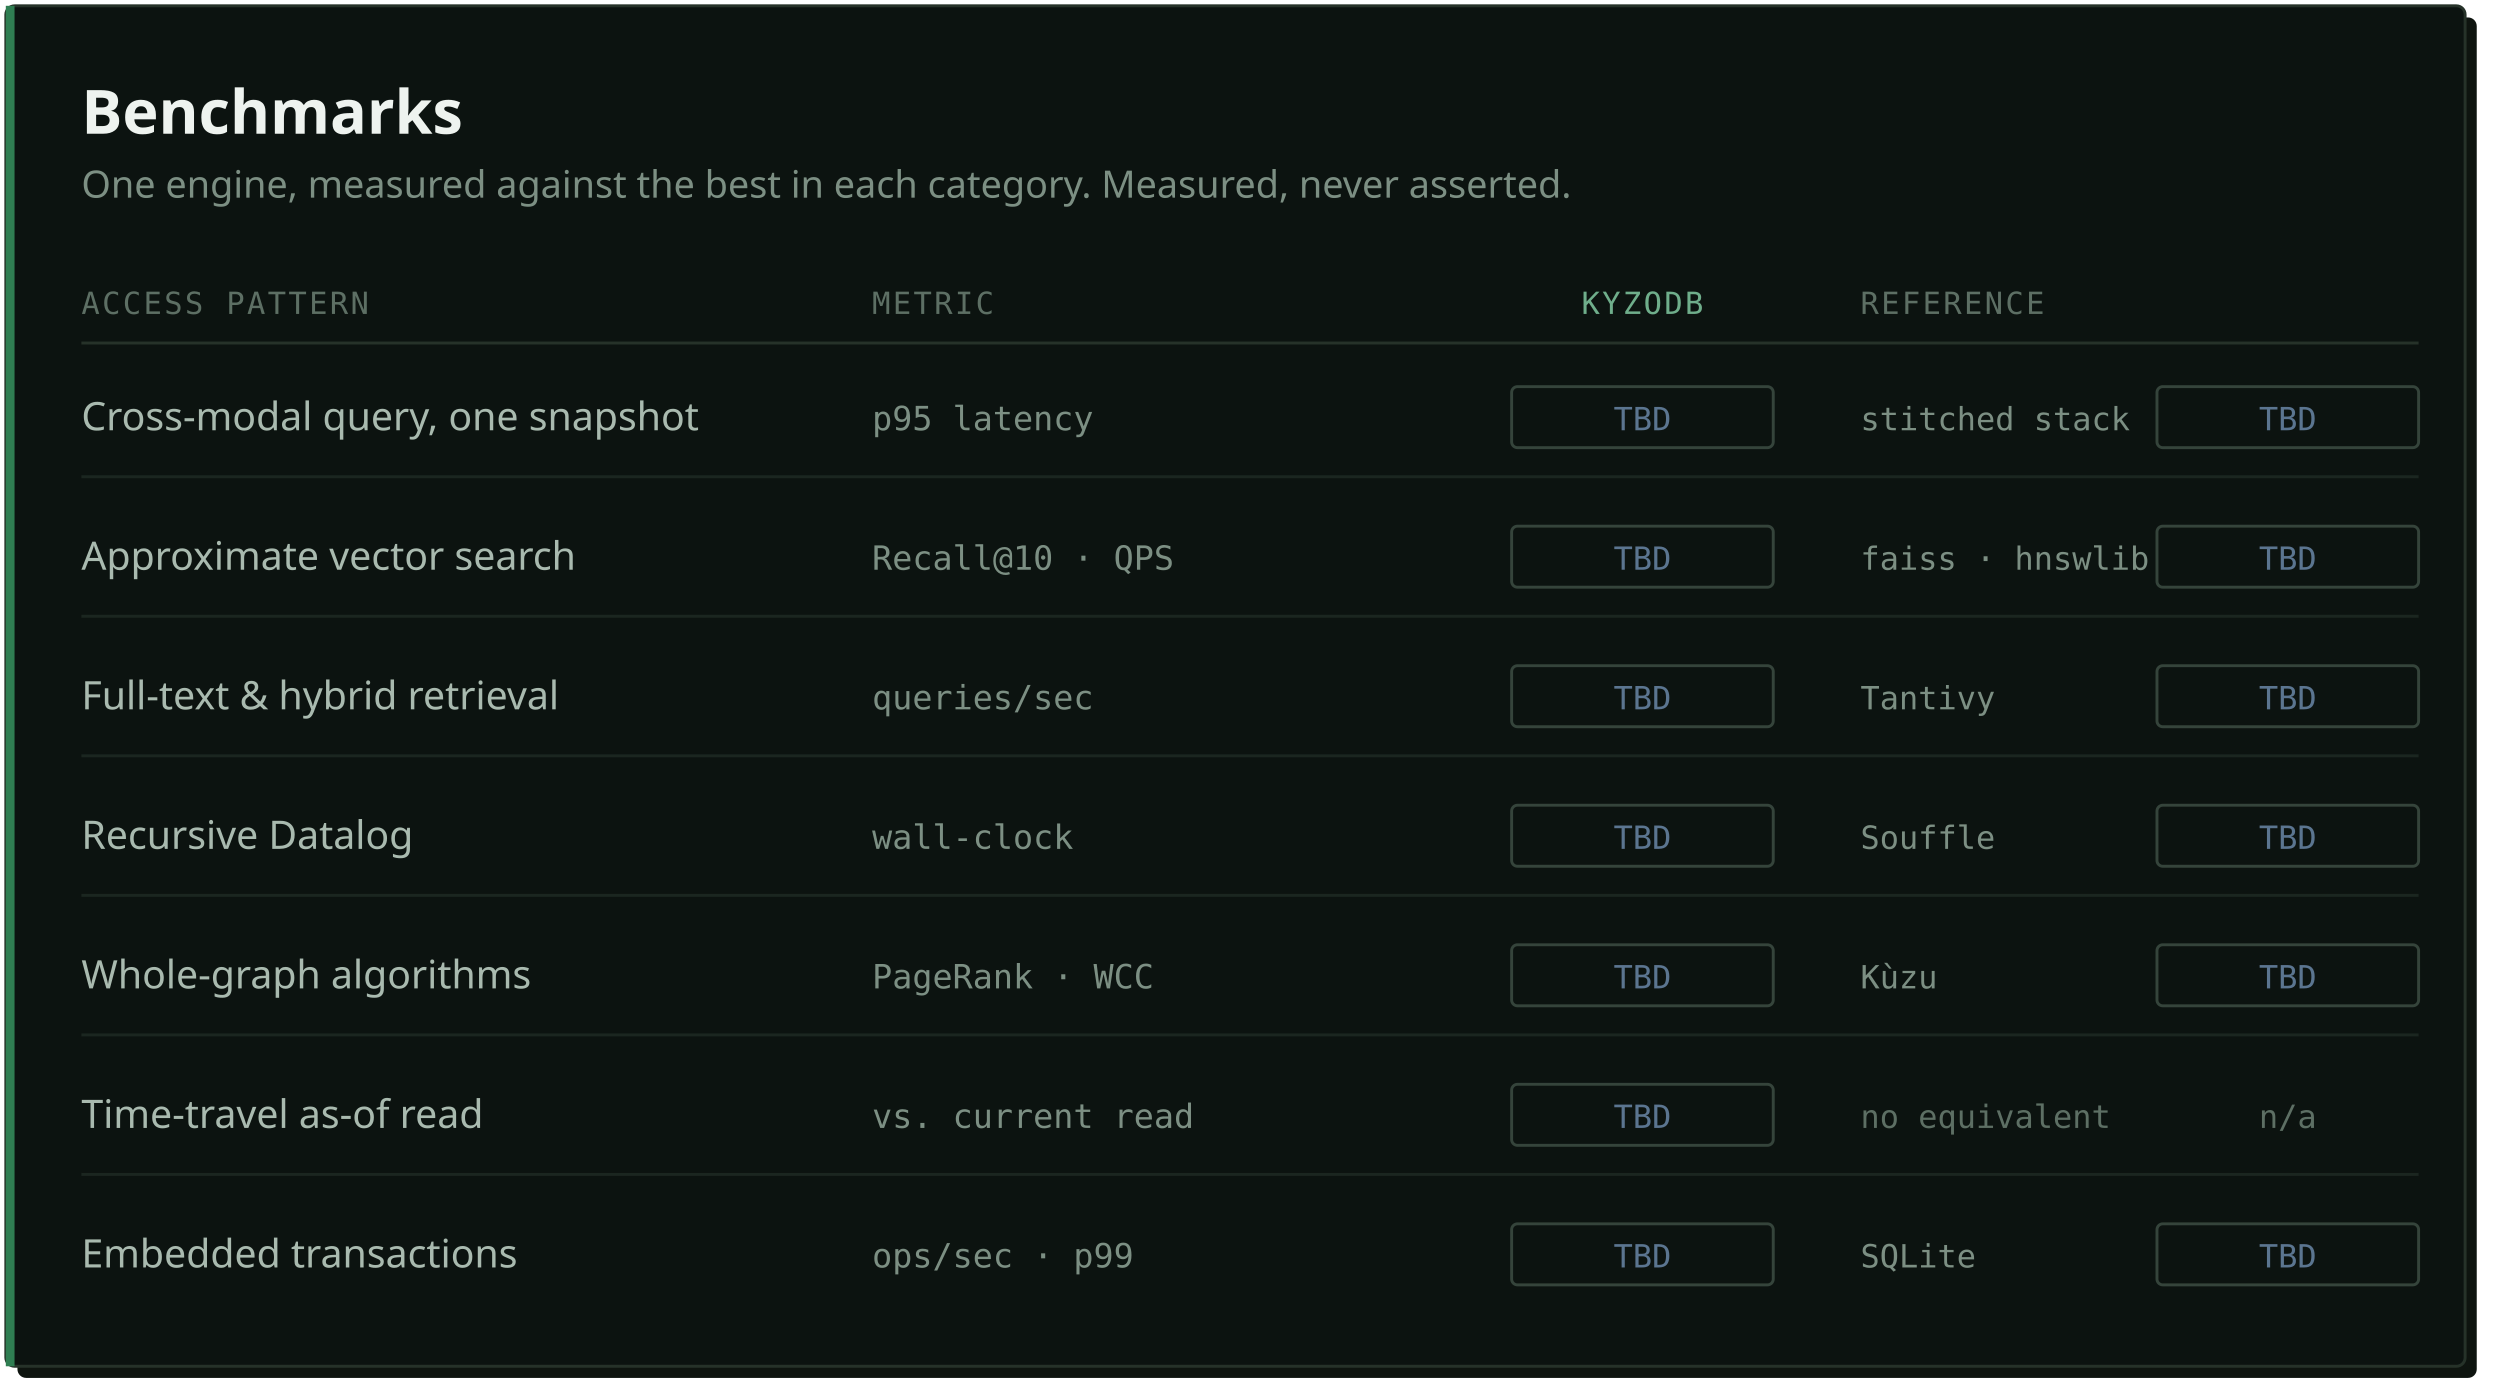
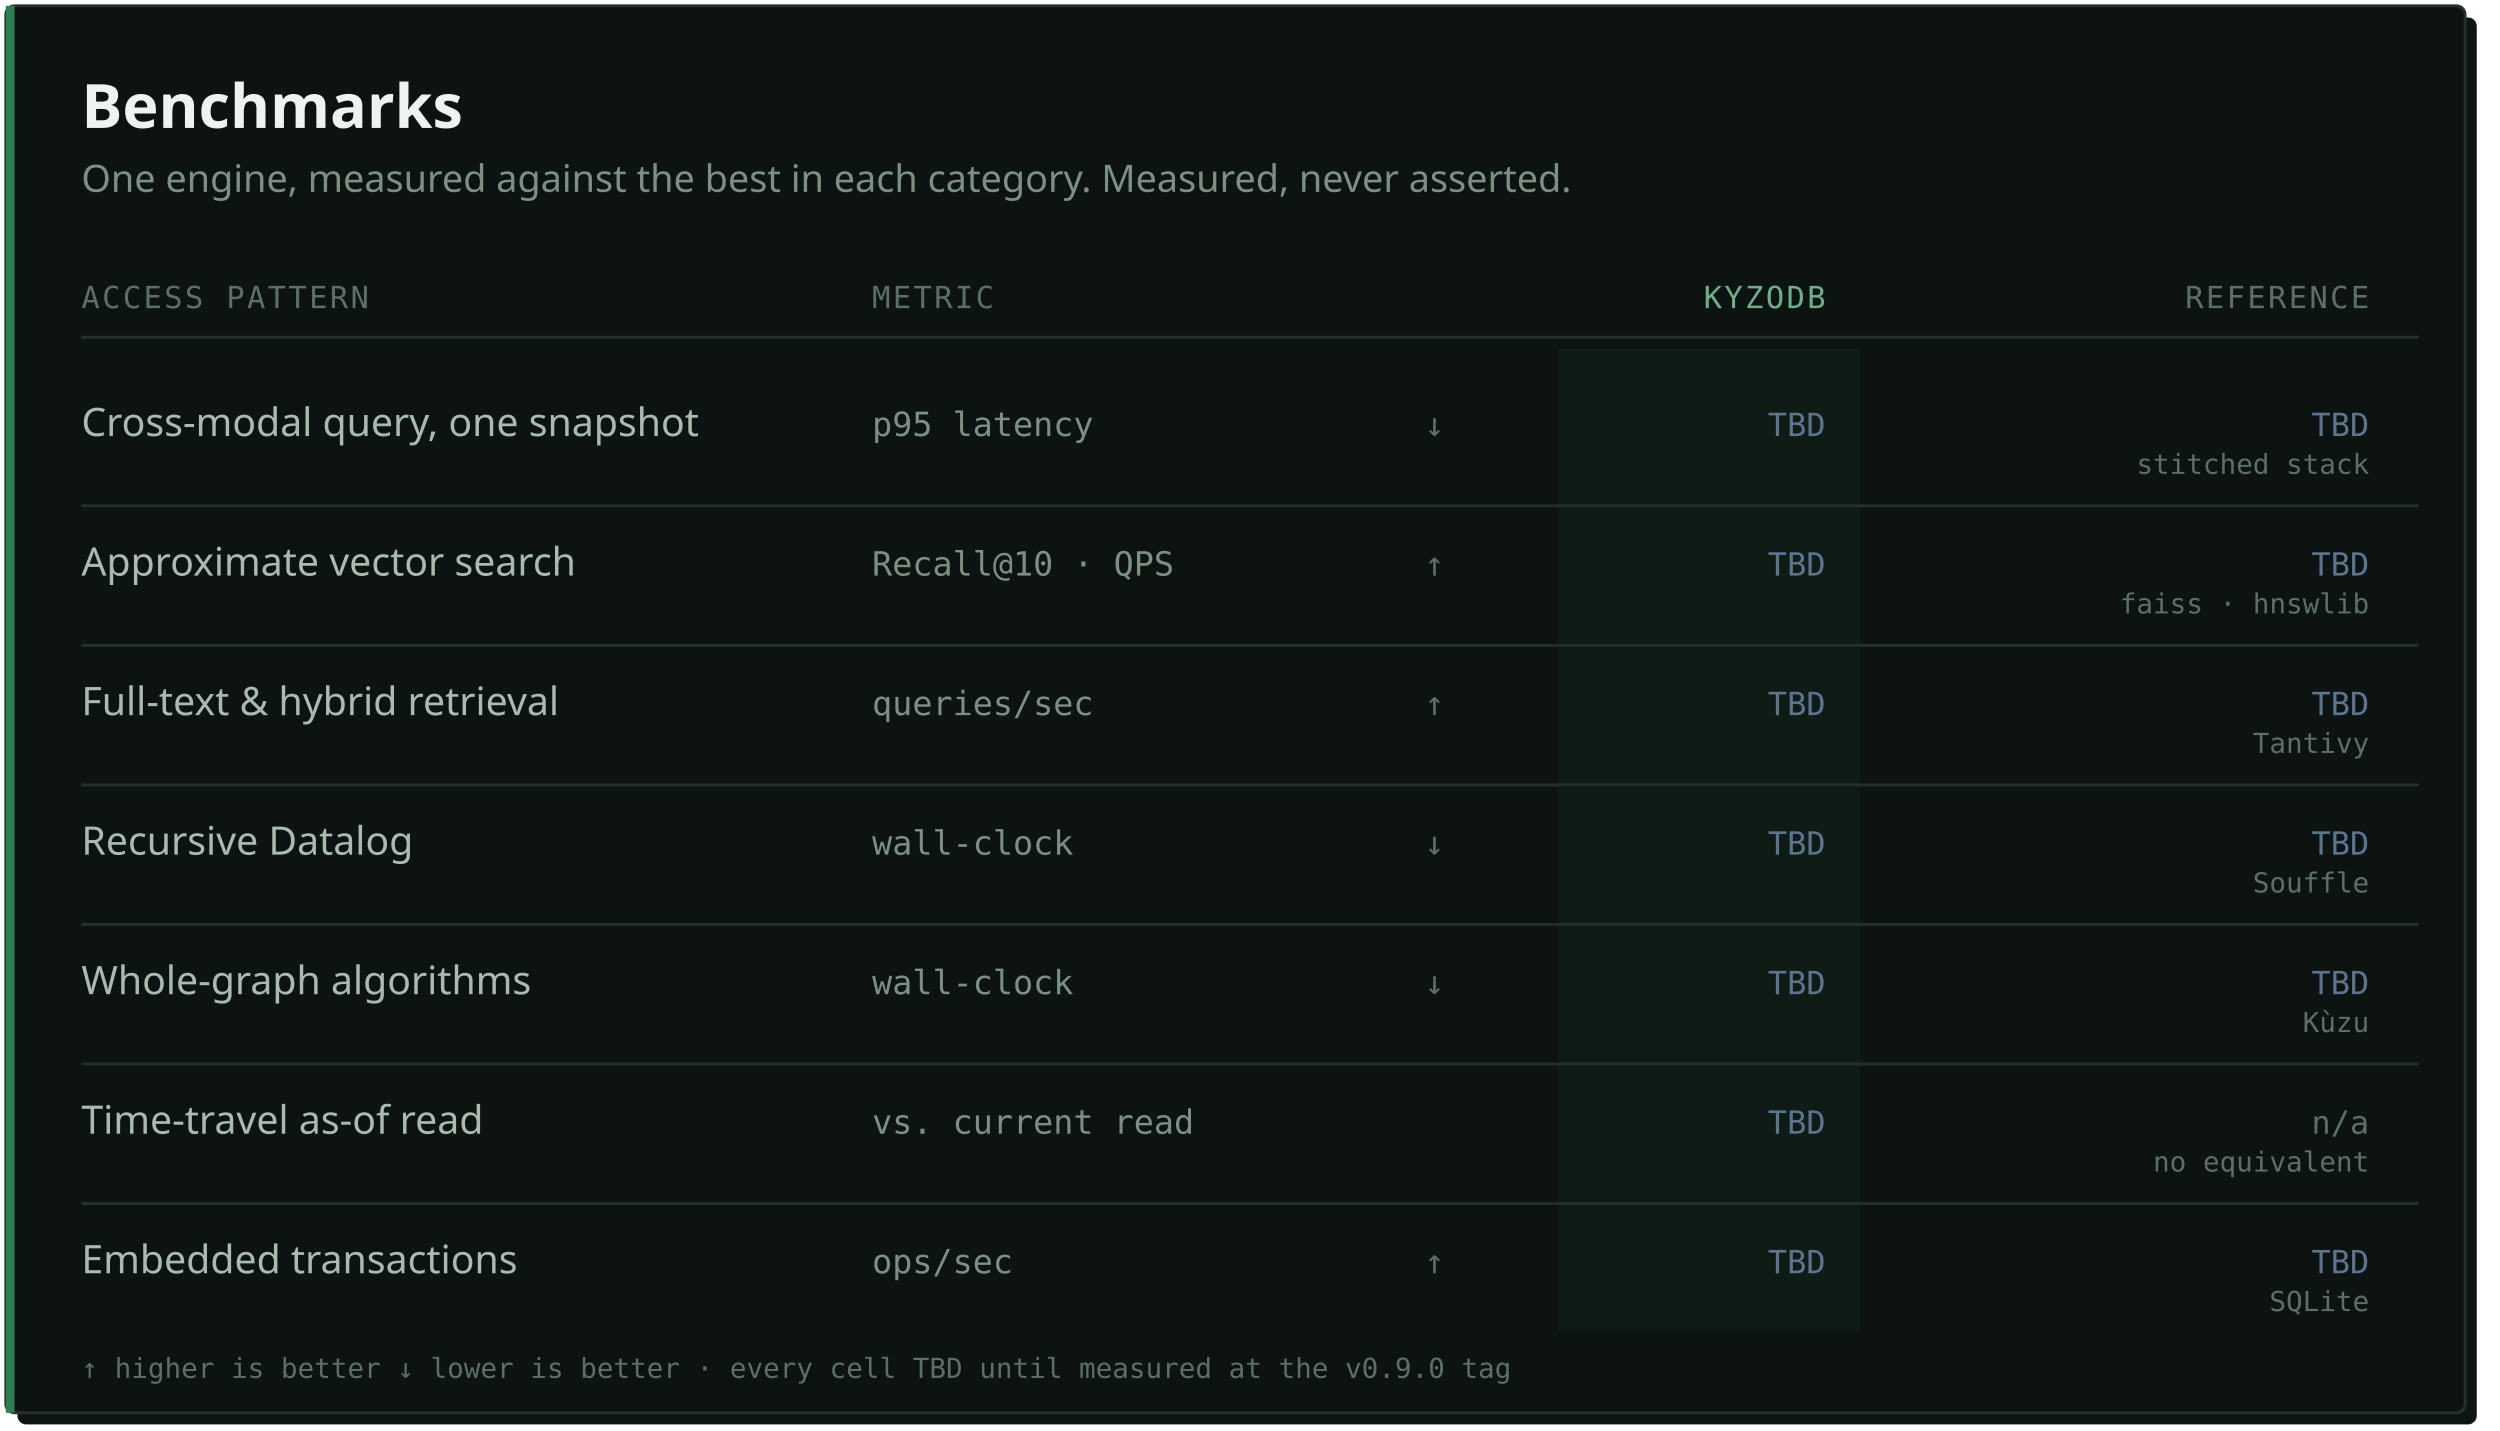
- <svg xmlns="http://www.w3.org/2000/svg" viewBox="0 0 860 476" width="860" height="476" role="img" aria-label="KyzoDB benchmark panel: seven access patterns, each with the metric, a KyzoDB column, and a named reference competitor (stitched stack, faiss/hnswlib, Tantivy, Souffle, Kuzu, SQLite), every cell reading TBD until measured.">
+ <svg xmlns="http://www.w3.org/2000/svg" viewBox="0 0 860 492" width="860" height="492" role="img" aria-label="KyzoDB benchmark panel: seven access patterns, each with a metric and its better-direction, a tinted KyzoDB value column, and a right-aligned Reference value column captioned with the named competitor (stitched stack, faiss/hnswlib, Tantivy, Souffle, Kuzu, SQLite). Every cell reads TBD until measured at the v0.9.0 tag.">
  <defs>
    <style>
      .sans { font-family: ui-sans-serif, 'IBM Plex Sans', system-ui, sans-serif; }
      .mono { font-family: ui-monospace, 'JetBrains Mono', Menlo, Consolas, monospace; }
    </style>
  </defs>
-   <rect x="6" y="6" width="846" height="468" rx="3" fill="#0e140f" />
-   <rect x="2" y="2" width="846" height="468" rx="3" fill="#0c1310" stroke="#263229" />
-   <rect x="2" y="2" width="3" height="468" fill="#2F7E52" />
-   <text x="28" y="46" class="sans" font-size="21" font-weight="600" fill="#eef3ef">Benchmarks</text>
-   <text x="28" y="68" class="sans" font-size="13" fill="#7c8f83">One engine, measured against the best in each category. Measured, never asserted.</text>
-   <text x="28" y="108" class="mono" font-size="10.5" letter-spacing="0.8" fill="#5d6f64">ACCESS PATTERN</text>
-   <text x="300" y="108" class="mono" font-size="10.5" letter-spacing="0.8" fill="#5d6f64">METRIC</text>
-   <text x="565" y="108" class="mono" font-size="10.5" letter-spacing="0.8" fill="#6FAE8B" text-anchor="middle">KYZODB</text>
-   <text x="640" y="108" class="mono" font-size="10.5" letter-spacing="0.8" fill="#5d6f64">REFERENCE</text>
-   <line x1="28" y1="118" x2="832" y2="118" stroke="#263229" />
+   <rect x="6" y="6" width="846" height="484" rx="3" fill="#0e140f" />
+   <rect x="2" y="2" width="846" height="484" rx="3" fill="#0c1310" stroke="#263229" />
+   <rect x="2" y="2" width="3" height="484" fill="#2F7E52" />
+   <rect x="536" y="120" width="104" height="338" fill="#2F7E52" opacity="0.08" />
+   <text x="28" y="44" class="sans" font-size="21" font-weight="600" fill="#eef3ef">Benchmarks</text>
+   <text x="28" y="66" class="sans" font-size="13" fill="#7c8f83">One engine, measured against the best in each category. Measured, never asserted.</text>
+   <text x="28" y="106" class="mono" font-size="10.5" letter-spacing="0.8" fill="#5d6f64">ACCESS PATTERN</text>
+   <text x="300" y="106" class="mono" font-size="10.5" letter-spacing="0.8" fill="#5d6f64">METRIC</text>
+   <text x="628" y="106" class="mono" font-size="10.5" letter-spacing="0.8" fill="#6FAE8B" text-anchor="end">KYZODB</text>
+   <text x="815" y="106" class="mono" font-size="10.5" letter-spacing="0.8" fill="#5d6f64" text-anchor="end">REFERENCE</text>
+   <line x1="28" y1="116" x2="832" y2="116" stroke="#263229" />
  <g>
-     <text x="28" y="148" class="sans" font-size="13.5" fill="#a9baaf">Cross-modal query, one snapshot</text>
-     <text x="300" y="148" class="mono" font-size="11.5" fill="#7c8f83">p95 latency</text>
-     <rect x="520" y="133" width="90" height="21" rx="2" fill="none" stroke="#35443b" />
-     <text x="565" y="148" class="mono" font-size="11" fill="#5b7590" text-anchor="middle">TBD</text>
-     <text x="640" y="148" class="mono" font-size="11" fill="#7c8f83">stitched stack</text>
-     <rect x="742" y="133" width="90" height="21" rx="2" fill="none" stroke="#35443b" />
-     <text x="787" y="148" class="mono" font-size="11" fill="#5b7590" text-anchor="middle">TBD</text>
-     <line x1="28" y1="164" x2="832" y2="164" stroke="#1b2620" />
-     <text x="28" y="196" class="sans" font-size="13.5" fill="#a9baaf">Approximate vector search</text>
-     <text x="300" y="196" class="mono" font-size="11.5" fill="#7c8f83">Recall@10 · QPS</text>
-     <rect x="520" y="181" width="90" height="21" rx="2" fill="none" stroke="#35443b" />
-     <text x="565" y="196" class="mono" font-size="11" fill="#5b7590" text-anchor="middle">TBD</text>
-     <text x="640" y="196" class="mono" font-size="11" fill="#7c8f83">faiss · hnswlib</text>
-     <rect x="742" y="181" width="90" height="21" rx="2" fill="none" stroke="#35443b" />
-     <text x="787" y="196" class="mono" font-size="11" fill="#5b7590" text-anchor="middle">TBD</text>
-     <line x1="28" y1="212" x2="832" y2="212" stroke="#1b2620" />
-     <text x="28" y="244" class="sans" font-size="13.5" fill="#a9baaf">Full-text &amp; hybrid retrieval</text>
-     <text x="300" y="244" class="mono" font-size="11.5" fill="#7c8f83">queries/sec</text>
-     <rect x="520" y="229" width="90" height="21" rx="2" fill="none" stroke="#35443b" />
-     <text x="565" y="244" class="mono" font-size="11" fill="#5b7590" text-anchor="middle">TBD</text>
-     <text x="640" y="244" class="mono" font-size="11" fill="#7c8f83">Tantivy</text>
-     <rect x="742" y="229" width="90" height="21" rx="2" fill="none" stroke="#35443b" />
-     <text x="787" y="244" class="mono" font-size="11" fill="#5b7590" text-anchor="middle">TBD</text>
-     <line x1="28" y1="260" x2="832" y2="260" stroke="#1b2620" />
-     <text x="28" y="292" class="sans" font-size="13.5" fill="#a9baaf">Recursive Datalog</text>
-     <text x="300" y="292" class="mono" font-size="11.5" fill="#7c8f83">wall-clock</text>
-     <rect x="520" y="277" width="90" height="21" rx="2" fill="none" stroke="#35443b" />
-     <text x="565" y="292" class="mono" font-size="11" fill="#5b7590" text-anchor="middle">TBD</text>
-     <text x="640" y="292" class="mono" font-size="11" fill="#7c8f83">Souffle</text>
-     <rect x="742" y="277" width="90" height="21" rx="2" fill="none" stroke="#35443b" />
-     <text x="787" y="292" class="mono" font-size="11" fill="#5b7590" text-anchor="middle">TBD</text>
-     <line x1="28" y1="308" x2="832" y2="308" stroke="#1b2620" />
-     <text x="28" y="340" class="sans" font-size="13.5" fill="#a9baaf">Whole-graph algorithms</text>
-     <text x="300" y="340" class="mono" font-size="11.5" fill="#7c8f83">PageRank · WCC</text>
-     <rect x="520" y="325" width="90" height="21" rx="2" fill="none" stroke="#35443b" />
-     <text x="565" y="340" class="mono" font-size="11" fill="#5b7590" text-anchor="middle">TBD</text>
-     <text x="640" y="340" class="mono" font-size="11" fill="#7c8f83">Kùzu</text>
-     <rect x="742" y="325" width="90" height="21" rx="2" fill="none" stroke="#35443b" />
-     <text x="787" y="340" class="mono" font-size="11" fill="#5b7590" text-anchor="middle">TBD</text>
-     <line x1="28" y1="356" x2="832" y2="356" stroke="#1b2620" />
-     <text x="28" y="388" class="sans" font-size="13.5" fill="#a9baaf">Time-travel as-of read</text>
-     <text x="300" y="388" class="mono" font-size="11.5" fill="#7c8f83">vs. current read</text>
-     <rect x="520" y="373" width="90" height="21" rx="2" fill="none" stroke="#35443b" />
-     <text x="565" y="388" class="mono" font-size="11" fill="#5b7590" text-anchor="middle">TBD</text>
-     <text x="640" y="388" class="mono" font-size="11" fill="#5d6f64">no equivalent</text>
-     <text x="787" y="388" class="mono" font-size="11" fill="#5d6f64" text-anchor="middle">n/a</text>
-     <line x1="28" y1="404" x2="832" y2="404" stroke="#1b2620" />
-     <text x="28" y="436" class="sans" font-size="13.5" fill="#a9baaf">Embedded transactions</text>
-     <text x="300" y="436" class="mono" font-size="11.5" fill="#7c8f83">ops/sec · p99</text>
-     <rect x="520" y="421" width="90" height="21" rx="2" fill="none" stroke="#35443b" />
-     <text x="565" y="436" class="mono" font-size="11" fill="#5b7590" text-anchor="middle">TBD</text>
-     <text x="640" y="436" class="mono" font-size="11" fill="#7c8f83">SQLite</text>
-     <rect x="742" y="421" width="90" height="21" rx="2" fill="none" stroke="#35443b" />
-     <text x="787" y="436" class="mono" font-size="11" fill="#5b7590" text-anchor="middle">TBD</text>
+     <text x="28" y="150" class="sans" font-size="13.5" fill="#a9baaf">Cross-modal query, one snapshot</text>
+     <text x="300" y="150" class="mono" font-size="11.5" fill="#7c8f83">p95 latency</text>
+     <text x="490" y="150" class="mono" font-size="11.5" fill="#5d6f64">↓</text>
+     <text x="628" y="150" class="mono" font-size="11" fill="#5b7590" text-anchor="end">TBD</text>
+     <text x="815" y="150" class="mono" font-size="11" fill="#5b7590" text-anchor="end">TBD</text>
+     <text x="815" y="163" class="mono" font-size="9.5" fill="#5d6f64" text-anchor="end">stitched stack</text>
+     <line x1="28" y1="174" x2="832" y2="174" stroke="#223029" />
+     <text x="28" y="198" class="sans" font-size="13.5" fill="#a9baaf">Approximate vector search</text>
+     <text x="300" y="198" class="mono" font-size="11.5" fill="#7c8f83">Recall@10 · QPS</text>
+     <text x="490" y="198" class="mono" font-size="11.5" fill="#5d6f64">↑</text>
+     <text x="628" y="198" class="mono" font-size="11" fill="#5b7590" text-anchor="end">TBD</text>
+     <text x="815" y="198" class="mono" font-size="11" fill="#5b7590" text-anchor="end">TBD</text>
+     <text x="815" y="211" class="mono" font-size="9.5" fill="#5d6f64" text-anchor="end">faiss · hnswlib</text>
+     <line x1="28" y1="222" x2="832" y2="222" stroke="#223029" />
+     <text x="28" y="246" class="sans" font-size="13.5" fill="#a9baaf">Full-text &amp; hybrid retrieval</text>
+     <text x="300" y="246" class="mono" font-size="11.5" fill="#7c8f83">queries/sec</text>
+     <text x="490" y="246" class="mono" font-size="11.5" fill="#5d6f64">↑</text>
+     <text x="628" y="246" class="mono" font-size="11" fill="#5b7590" text-anchor="end">TBD</text>
+     <text x="815" y="246" class="mono" font-size="11" fill="#5b7590" text-anchor="end">TBD</text>
+     <text x="815" y="259" class="mono" font-size="9.5" fill="#5d6f64" text-anchor="end">Tantivy</text>
+     <line x1="28" y1="270" x2="832" y2="270" stroke="#223029" />
+     <text x="28" y="294" class="sans" font-size="13.5" fill="#a9baaf">Recursive Datalog</text>
+     <text x="300" y="294" class="mono" font-size="11.5" fill="#7c8f83">wall-clock</text>
+     <text x="490" y="294" class="mono" font-size="11.5" fill="#5d6f64">↓</text>
+     <text x="628" y="294" class="mono" font-size="11" fill="#5b7590" text-anchor="end">TBD</text>
+     <text x="815" y="294" class="mono" font-size="11" fill="#5b7590" text-anchor="end">TBD</text>
+     <text x="815" y="307" class="mono" font-size="9.5" fill="#5d6f64" text-anchor="end">Souffle</text>
+     <line x1="28" y1="318" x2="832" y2="318" stroke="#223029" />
+     <text x="28" y="342" class="sans" font-size="13.5" fill="#a9baaf">Whole-graph algorithms</text>
+     <text x="300" y="342" class="mono" font-size="11.5" fill="#7c8f83">wall-clock</text>
+     <text x="490" y="342" class="mono" font-size="11.5" fill="#5d6f64">↓</text>
+     <text x="628" y="342" class="mono" font-size="11" fill="#5b7590" text-anchor="end">TBD</text>
+     <text x="815" y="342" class="mono" font-size="11" fill="#5b7590" text-anchor="end">TBD</text>
+     <text x="815" y="355" class="mono" font-size="9.5" fill="#5d6f64" text-anchor="end">Kùzu</text>
+     <line x1="28" y1="366" x2="832" y2="366" stroke="#223029" />
+     <text x="28" y="390" class="sans" font-size="13.5" fill="#a9baaf">Time-travel as-of read</text>
+     <text x="300" y="390" class="mono" font-size="11.5" fill="#7c8f83">vs. current read</text>
+     <text x="628" y="390" class="mono" font-size="11" fill="#5b7590" text-anchor="end">TBD</text>
+     <text x="815" y="390" class="mono" font-size="11" fill="#5d6f64" text-anchor="end">n/a</text>
+     <text x="815" y="403" class="mono" font-size="9.5" fill="#5d6f64" text-anchor="end">no equivalent</text>
+     <line x1="28" y1="414" x2="832" y2="414" stroke="#223029" />
+     <text x="28" y="438" class="sans" font-size="13.5" fill="#a9baaf">Embedded transactions</text>
+     <text x="300" y="438" class="mono" font-size="11.5" fill="#7c8f83">ops/sec</text>
+     <text x="490" y="438" class="mono" font-size="11.5" fill="#5d6f64">↑</text>
+     <text x="628" y="438" class="mono" font-size="11" fill="#5b7590" text-anchor="end">TBD</text>
+     <text x="815" y="438" class="mono" font-size="11" fill="#5b7590" text-anchor="end">TBD</text>
+     <text x="815" y="451" class="mono" font-size="9.5" fill="#5d6f64" text-anchor="end">SQLite</text>
  </g>
+   <text x="28" y="474" class="mono" font-size="9.5" fill="#5d6f64">↑ higher is better   ↓ lower is better   ·   every cell TBD until measured at the v0.9.0 tag</text>
</svg>
